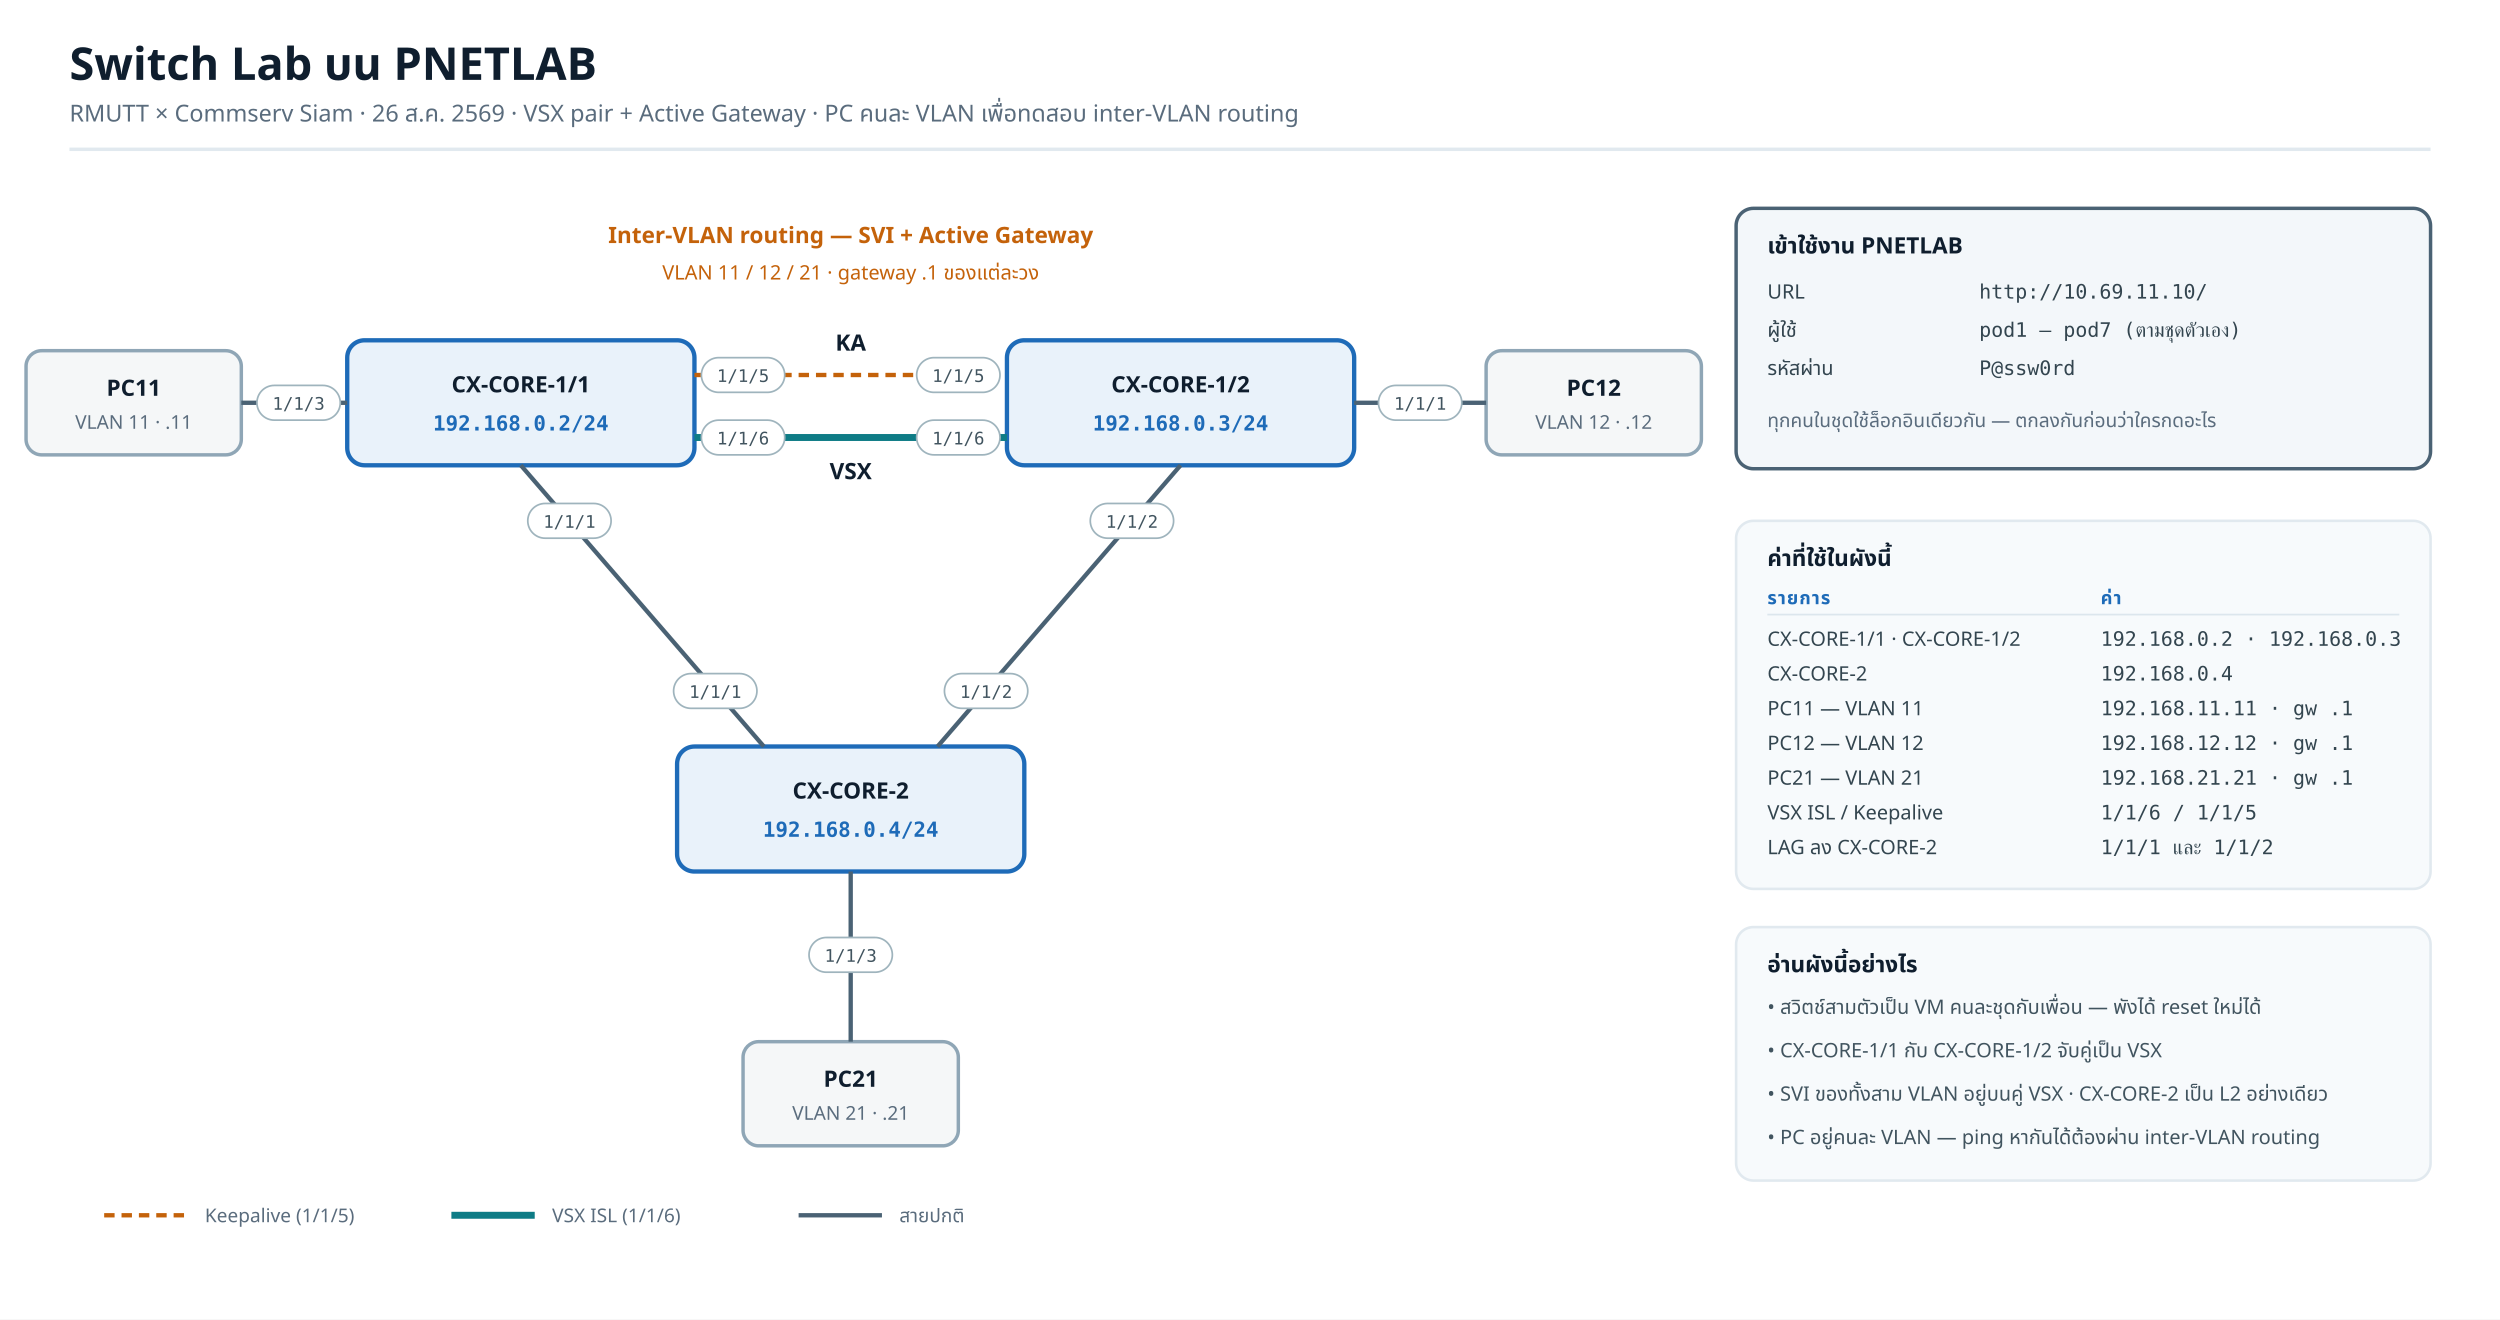
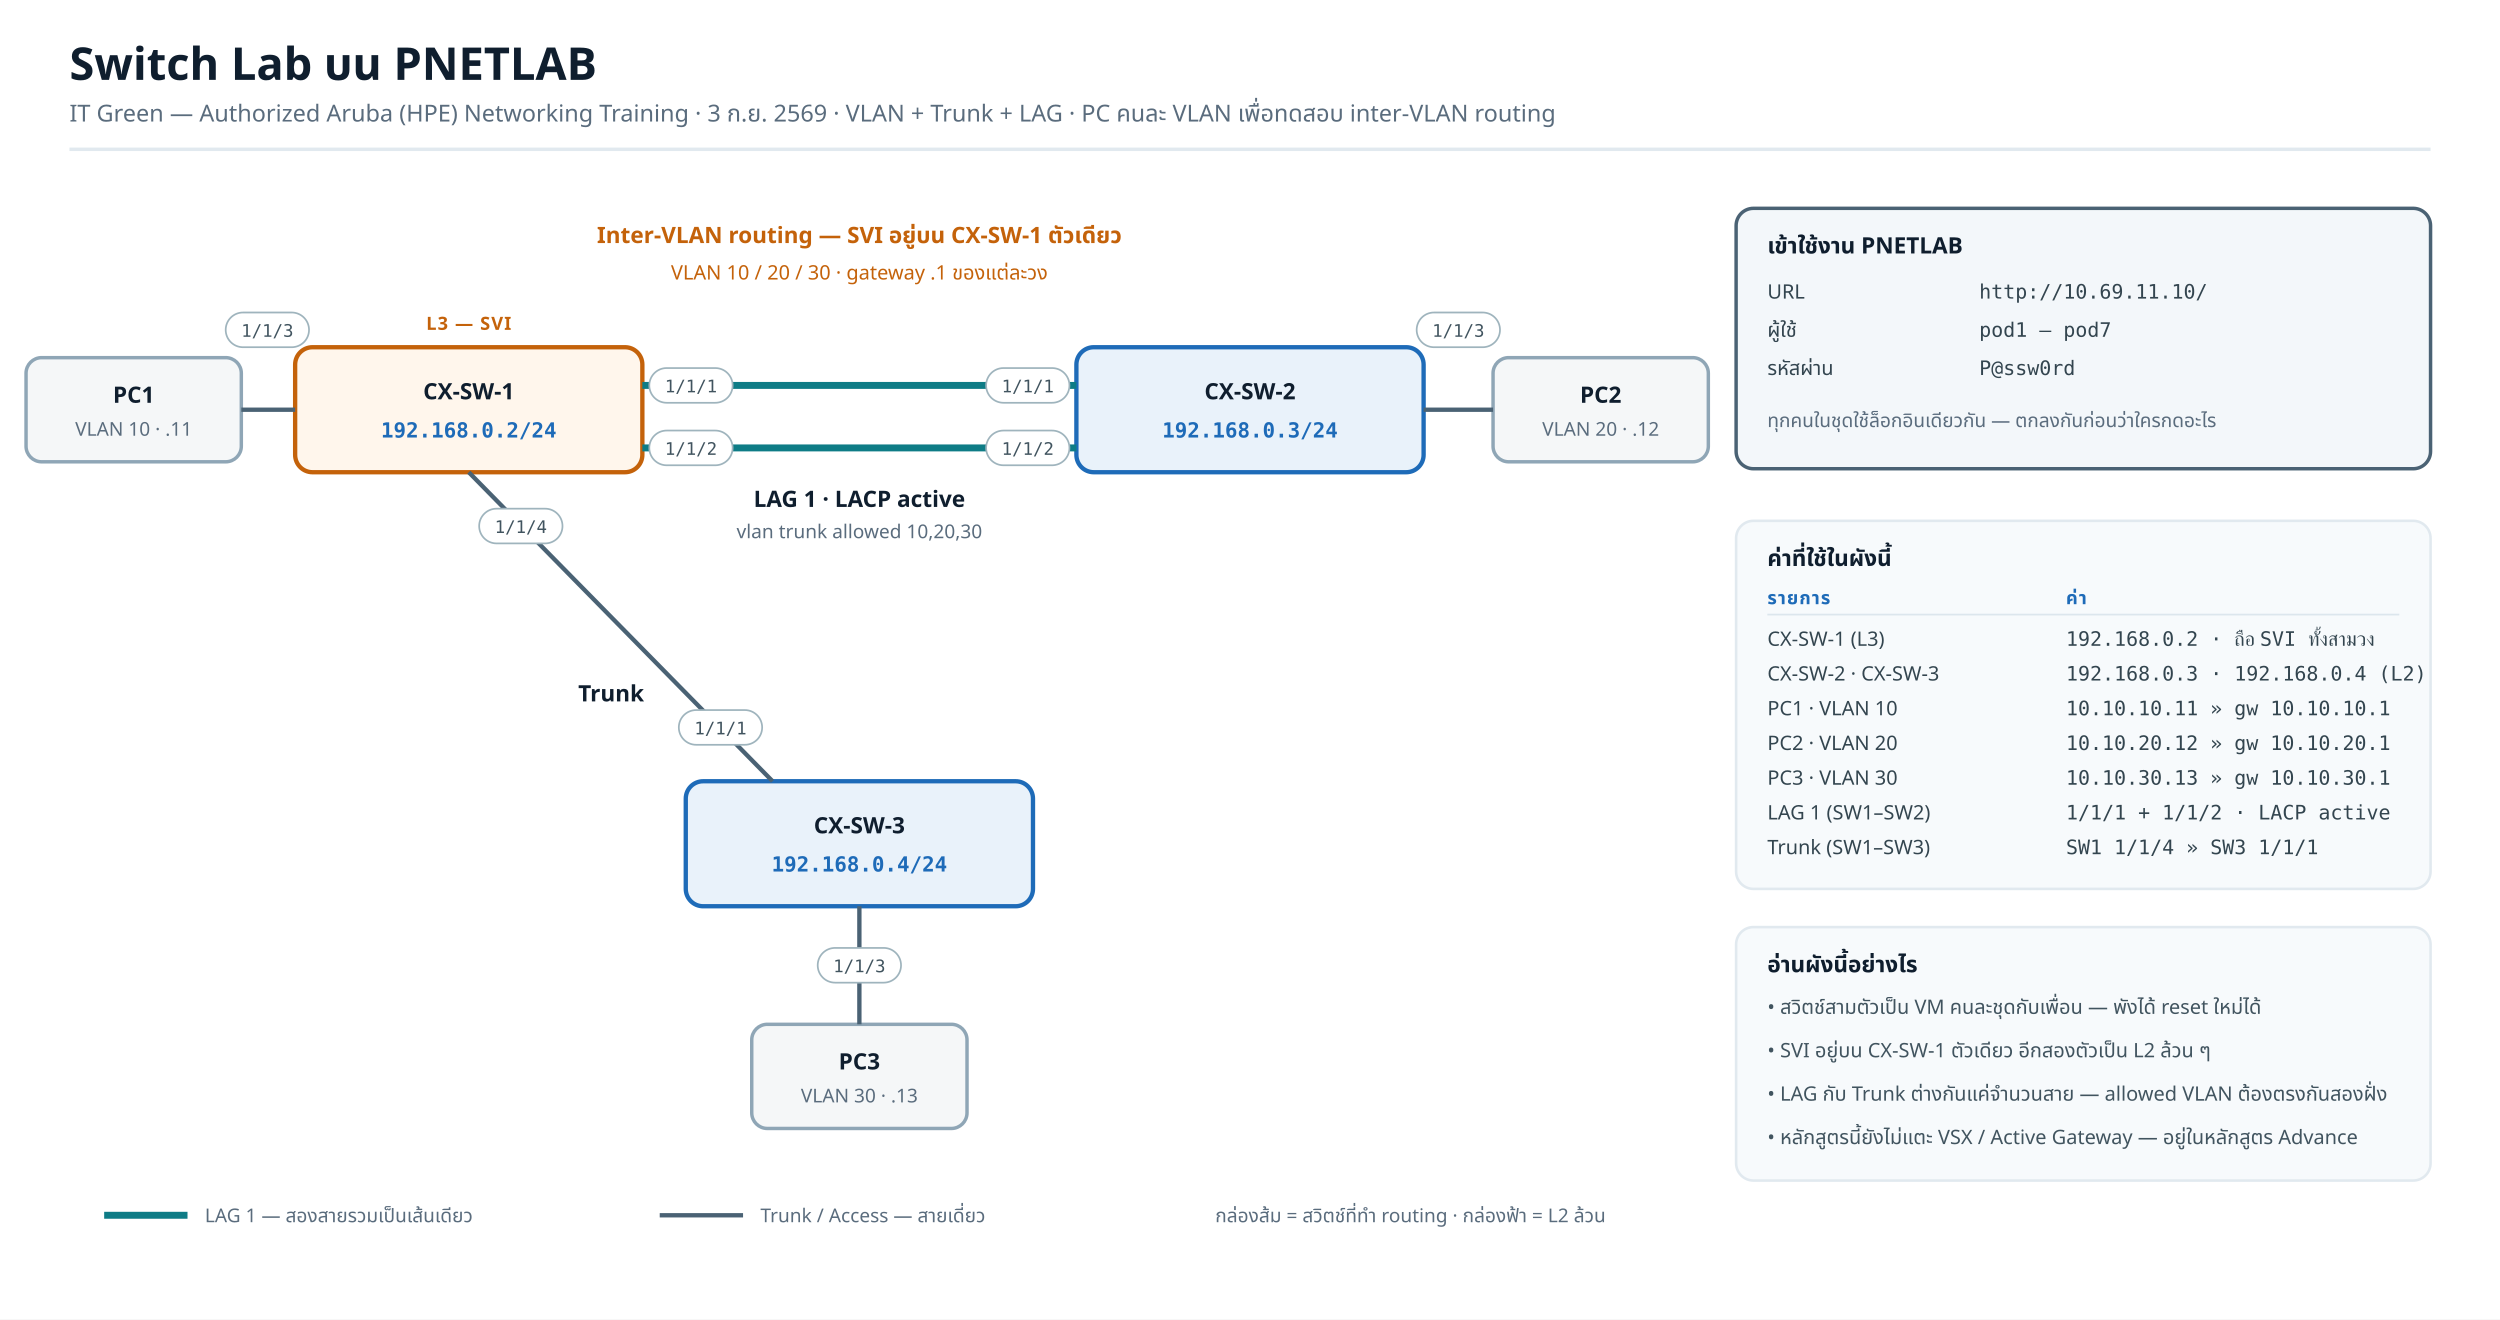
<svg xmlns="http://www.w3.org/2000/svg" width="1440" height="760" id="svg-switchlab" viewBox="0 0 1440 760">
  <defs>
-     <style>#svg-switchlab text{font-family:"IBM Plex Sans Thai","Sarabun","Loma","Noto Sans Thai","Segoe UI",sans-serif;fill:#0F1E2E}#svg-switchlab .h1{font-size:26px;font-weight:700}#svg-switchlab .sub{font-size:13.5px;fill:#5A6C7D}#svg-switchlab .lbl2{font-size:13px;font-weight:700}#svg-switchlab .role{font-size:11.5px;fill:#41545F}#svg-switchlab .tiny{font-size:11px;fill:#5A6C7D}#svg-switchlab .th{font-size:10.5px;font-weight:700;fill:#1E6BB8;letter-spacing:.06em}#svg-switchlab .td{font-size:11.5px;fill:#33454F}#svg-switchlab .mono2{font-family:"IBM Plex Mono",monospace;font-size:11.5px}#svg-switchlab .ip{font-family:"IBM Plex Mono",monospace;font-size:12px;font-weight:600;fill:#1E6BB8}#svg-switchlab .port{font-family:"IBM Plex Mono",monospace;font-size:10px;fill:#41545F}#svg-switchlab .link{stroke:#4A6274;stroke-width:2.5;fill:none}#svg-switchlab .isl{stroke:#0E7C86;stroke-width:4;fill:none}#svg-switchlab .ka{stroke:#C4620A;stroke-width:2.5;stroke-dasharray:6 4;fill:none}#svg-switchlab .ag{fill:#C4620A;font-size:13px;font-weight:700}#svg-switchlab .agsub{fill:#C4620A;font-size:11.5px}</style>
+     <style>#svg-switchlab text{font-family:"IBM Plex Sans Thai","Sarabun","Loma","Noto Sans Thai","Segoe UI",sans-serif;fill:#0F1E2E}#svg-switchlab .h1{font-size:26px;font-weight:700}#svg-switchlab .sub{font-size:13.5px;fill:#5A6C7D}#svg-switchlab .lbl2{font-size:13px;font-weight:700}#svg-switchlab .role{font-size:11.5px;fill:#41545F}#svg-switchlab .tiny{font-size:11px;fill:#5A6C7D}#svg-switchlab .th{font-size:10.5px;font-weight:700;fill:#1E6BB8;letter-spacing:.06em}#svg-switchlab .td{font-size:11.5px;fill:#33454F}#svg-switchlab .mono2{font-family:"IBM Plex Mono",monospace;font-size:11.5px}#svg-switchlab .ip{font-family:"IBM Plex Mono",monospace;font-size:12px;font-weight:600;fill:#1E6BB8}#svg-switchlab .port{font-family:"IBM Plex Mono",monospace;font-size:10px;fill:#41545F}#svg-switchlab .link{stroke:#4A6274;stroke-width:2.5;fill:none}#svg-switchlab .lag{stroke:#0E7C86;stroke-width:4;fill:none}#svg-switchlab .ag{fill:#C4620A;font-size:13px;font-weight:700}#svg-switchlab .agsub{fill:#C4620A;font-size:11.5px}#svg-switchlab .l3{font-size:10.5px;font-weight:700;fill:#C4620A;letter-spacing:.06em}</style>
  </defs>
  <rect width="1440" height="760" fill="#FFFFFF" />
  <text class="h1" x="40" y="46">Switch Lab บน PNETLAB</text>
-   <text class="sub" x="40" y="70">RMUTT × Commserv Siam · 26 ส.ค. 2569 · VSX pair + Active Gateway · PC คนละ VLAN เพื่อทดสอบ inter-VLAN routing</text>
+   <text class="sub" x="40" y="70">IT Green — Authorized Aruba (HPE) Networking Training · 3 ก.ย. 2569 · VLAN + Trunk + LAG · PC คนละ VLAN เพื่อทดสอบ inter-VLAN routing</text>
  <line x1="40" y1="86" x2="1400" y2="86" stroke="#E1E9EF" stroke-width="2" />
-   <text class="ag" x="490" y="140" text-anchor="middle">Inter-VLAN routing — SVI + Active Gateway</text>
-   <text class="agsub" x="490" y="161" text-anchor="middle">VLAN 11 / 12 / 21 · gateway .1 ของแต่ละวง</text>
-   <rect x="200" y="196" width="200" height="72" rx="10" fill="#E9F2FA" stroke="#1E6BB8" stroke-width="2.5" />
-   <text class="lbl2" x="300" y="226" text-anchor="middle">CX-CORE-1/1</text>
-   <text class="ip" x="300" y="248" text-anchor="middle">192.168.0.2/24</text>
-   <rect x="580" y="196" width="200" height="72" rx="10" fill="#E9F2FA" stroke="#1E6BB8" stroke-width="2.5" />
-   <text class="lbl2" x="680" y="226" text-anchor="middle">CX-CORE-1/2</text>
-   <text class="ip" x="680" y="248" text-anchor="middle">192.168.0.3/24</text>
-   <line class="ka" x1="400" y1="216" x2="580" y2="216" />
-   <rect x="404" y="206" width="48" height="20" rx="10" fill="#FFFFFF" stroke="#9FB4BD" />
-   <text class="port" x="428" y="220" text-anchor="middle">1/1/5</text>
-   <rect x="528" y="206" width="48" height="20" rx="10" fill="#FFFFFF" stroke="#9FB4BD" />
-   <text class="port" x="552" y="220" text-anchor="middle">1/1/5</text>
-   <text class="lbl2" x="490" y="202" text-anchor="middle" fill="#C4620A">KA</text>
-   <line class="isl" x1="400" y1="252" x2="580" y2="252" />
-   <rect x="404" y="242" width="48" height="20" rx="10" fill="#FFFFFF" stroke="#9FB4BD" />
-   <text class="port" x="428" y="256" text-anchor="middle">1/1/6</text>
-   <rect x="528" y="242" width="48" height="20" rx="10" fill="#FFFFFF" stroke="#9FB4BD" />
-   <text class="port" x="552" y="256" text-anchor="middle">1/1/6</text>
-   <text class="lbl2" x="490" y="276" text-anchor="middle" fill="#0E7C86">VSX</text>
-   <rect x="15" y="202" width="124" height="60" rx="9" fill="#F5F7F8" stroke="#8FA6B6" stroke-width="2" />
-   <text class="lbl2" x="77" y="228" text-anchor="middle">PC11</text>
-   <text class="tiny" x="77" y="247" text-anchor="middle">VLAN 11 · .11</text>
-   <line class="link" x1="139" y1="232" x2="200" y2="232" />
-   <rect x="148" y="222" width="48" height="20" rx="10" fill="#FFFFFF" stroke="#9FB4BD" />
-   <text class="port" x="172" y="236" text-anchor="middle">1/1/3</text>
-   <rect x="856" y="202" width="124" height="60" rx="9" fill="#F5F7F8" stroke="#8FA6B6" stroke-width="2" />
-   <text class="lbl2" x="918" y="228" text-anchor="middle">PC12</text>
-   <text class="tiny" x="918" y="247" text-anchor="middle">VLAN 12 · .12</text>
-   <line class="link" x1="780" y1="232" x2="856" y2="232" />
-   <rect x="794" y="222" width="48" height="20" rx="10" fill="#FFFFFF" stroke="#9FB4BD" />
-   <text class="port" x="818" y="236" text-anchor="middle">1/1/1</text>
-   <rect x="390" y="430" width="200" height="72" rx="10" fill="#E9F2FA" stroke="#1E6BB8" stroke-width="2.5" />
-   <text class="lbl2" x="490" y="460" text-anchor="middle">CX-CORE-2</text>
-   <text class="ip" x="490" y="482" text-anchor="middle">192.168.0.4/24</text>
-   <line class="link" x1="300" y1="268" x2="440" y2="430" />
-   <rect x="304" y="290" width="48" height="20" rx="10" fill="#FFFFFF" stroke="#9FB4BD" />
-   <text class="port" x="328" y="304" text-anchor="middle">1/1/1</text>
-   <rect x="388" y="388" width="48" height="20" rx="10" fill="#FFFFFF" stroke="#9FB4BD" />
-   <text class="port" x="412" y="402" text-anchor="middle">1/1/1</text>
-   <line class="link" x1="680" y1="268" x2="540" y2="430" />
-   <rect x="628" y="290" width="48" height="20" rx="10" fill="#FFFFFF" stroke="#9FB4BD" />
-   <text class="port" x="652" y="304" text-anchor="middle">1/1/2</text>
-   <rect x="544" y="388" width="48" height="20" rx="10" fill="#FFFFFF" stroke="#9FB4BD" />
-   <text class="port" x="568" y="402" text-anchor="middle">1/1/2</text>
-   <rect x="428" y="600" width="124" height="60" rx="9" fill="#F5F7F8" stroke="#8FA6B6" stroke-width="2" />
-   <text class="lbl2" x="490" y="626" text-anchor="middle">PC21</text>
-   <text class="tiny" x="490" y="645" text-anchor="middle">VLAN 21 · .21</text>
-   <line class="link" x1="490" y1="502" x2="490" y2="600" />
-   <rect x="466" y="540" width="48" height="20" rx="10" fill="#FFFFFF" stroke="#9FB4BD" />
-   <text class="port" x="490" y="554" text-anchor="middle">1/1/3</text>
+   <text class="ag" x="495" y="140" text-anchor="middle">Inter-VLAN routing — SVI อยู่บน CX-SW-1 ตัวเดียว</text>
+   <text class="agsub" x="495" y="161" text-anchor="middle">VLAN 10 / 20 / 30 · gateway .1 ของแต่ละวง</text>
+   <rect x="170" y="200" width="200" height="72" rx="10" fill="#FFF6EC" stroke="#C4620A" stroke-width="2.5" />
+   <text class="lbl2" x="270" y="230" text-anchor="middle">CX-SW-1</text>
+   <text class="ip" x="270" y="252" text-anchor="middle">192.168.0.2/24</text>
+   <text class="l3" x="270" y="190" text-anchor="middle">L3 — SVI</text>
+   <rect x="620" y="200" width="200" height="72" rx="10" fill="#E9F2FA" stroke="#1E6BB8" stroke-width="2.5" />
+   <text class="lbl2" x="720" y="230" text-anchor="middle">CX-SW-2</text>
+   <text class="ip" x="720" y="252" text-anchor="middle">192.168.0.3/24</text>
+   <line class="lag" x1="370" y1="222" x2="620" y2="222" />
+   <rect x="374" y="212" width="48" height="20" rx="10" fill="#FFFFFF" stroke="#9FB4BD" />
+   <text class="port" x="398" y="226" text-anchor="middle">1/1/1</text>
+   <rect x="568" y="212" width="48" height="20" rx="10" fill="#FFFFFF" stroke="#9FB4BD" />
+   <text class="port" x="592" y="226" text-anchor="middle">1/1/1</text>
+   <line class="lag" x1="370" y1="258" x2="620" y2="258" />
+   <rect x="374" y="248" width="48" height="20" rx="10" fill="#FFFFFF" stroke="#9FB4BD" />
+   <text class="port" x="398" y="262" text-anchor="middle">1/1/2</text>
+   <rect x="568" y="248" width="48" height="20" rx="10" fill="#FFFFFF" stroke="#9FB4BD" />
+   <text class="port" x="592" y="262" text-anchor="middle">1/1/2</text>
+   <text class="lbl2" x="495" y="292" text-anchor="middle" fill="#0E7C86">LAG 1 · LACP active</text>
+   <text class="tiny" x="495" y="310" text-anchor="middle">vlan trunk allowed 10,20,30</text>
+   <rect x="15" y="206" width="124" height="60" rx="9" fill="#F5F7F8" stroke="#8FA6B6" stroke-width="2" />
+   <text class="lbl2" x="77" y="232" text-anchor="middle">PC1</text>
+   <text class="tiny" x="77" y="251" text-anchor="middle">VLAN 10 · .11</text>
+   <line class="link" x1="139" y1="236" x2="170" y2="236" />
+   <rect x="130" y="180" width="48" height="20" rx="10" fill="#FFFFFF" stroke="#9FB4BD" />
+   <text class="port" x="154" y="194" text-anchor="middle">1/1/3</text>
+   <rect x="860" y="206" width="124" height="60" rx="9" fill="#F5F7F8" stroke="#8FA6B6" stroke-width="2" />
+   <text class="lbl2" x="922" y="232" text-anchor="middle">PC2</text>
+   <text class="tiny" x="922" y="251" text-anchor="middle">VLAN 20 · .12</text>
+   <line class="link" x1="820" y1="236" x2="860" y2="236" />
+   <rect x="816" y="180" width="48" height="20" rx="10" fill="#FFFFFF" stroke="#9FB4BD" />
+   <text class="port" x="840" y="194" text-anchor="middle">1/1/3</text>
+   <rect x="395" y="450" width="200" height="72" rx="10" fill="#E9F2FA" stroke="#1E6BB8" stroke-width="2.5" />
+   <text class="lbl2" x="495" y="480" text-anchor="middle">CX-SW-3</text>
+   <text class="ip" x="495" y="502" text-anchor="middle">192.168.0.4/24</text>
+   <line class="link" x1="270" y1="272" x2="445" y2="450" />
+   <rect x="276" y="293" width="48" height="20" rx="10" fill="#FFFFFF" stroke="#9FB4BD" />
+   <text class="port" x="300" y="307" text-anchor="middle">1/1/4</text>
+   <rect x="391" y="409" width="48" height="20" rx="10" fill="#FFFFFF" stroke="#9FB4BD" />
+   <text class="port" x="415" y="423" text-anchor="middle">1/1/1</text>
+   <text class="lbl2" x="352" y="404" text-anchor="middle" fill="#4A6274">Trunk</text>
+   <rect x="433" y="590" width="124" height="60" rx="9" fill="#F5F7F8" stroke="#8FA6B6" stroke-width="2" />
+   <text class="lbl2" x="495" y="616" text-anchor="middle">PC3</text>
+   <text class="tiny" x="495" y="635" text-anchor="middle">VLAN 30 · .13</text>
+   <line class="link" x1="495" y1="522" x2="495" y2="590" />
+   <rect x="471" y="546" width="48" height="20" rx="10" fill="#FFFFFF" stroke="#9FB4BD" />
+   <text class="port" x="495" y="560" text-anchor="middle">1/1/3</text>
  <rect x="1000" y="120" width="400" height="150" rx="10" fill="#F3F7FA" stroke="#4A6274" stroke-width="2" />
  <text class="lbl2" x="1018" y="146">เข้าใช้งาน PNETLAB</text>
  <text class="td" x="1018" y="172">URL</text>
  <text class="td mono2" x="1140" y="172">http://10.69.11.10/</text>
  <text class="td" x="1018" y="194">ผู้ใช้</text>
-   <text class="td mono2" x="1140" y="194">pod1 – pod7 (ตามชุดตัวเอง)</text>
+   <text class="td mono2" x="1140" y="194">pod1 – pod7</text>
  <text class="td" x="1018" y="216">รหัสผ่าน</text>
  <text class="td mono2" x="1140" y="216">P@ssw0rd</text>
  <text class="tiny" x="1018" y="246">ทุกคนในชุดใช้ล็อกอินเดียวกัน — ตกลงกันก่อนว่าใครกดอะไร</text>
  <rect x="1000" y="300" width="400" height="212" rx="10" fill="#F7FAFC" stroke="#E1E9EF" stroke-width="1.5" />
  <text class="lbl2" x="1018" y="326">ค่าที่ใช้ในผังนี้</text>
  <text class="th" x="1018" y="348">รายการ</text>
-   <text class="th" x="1210" y="348">ค่า</text>
+   <text class="th" x="1190" y="348">ค่า</text>
  <line x1="1018" y1="354" x2="1382" y2="354" stroke="#DCE6ED" />
-   <text class="td" x="1018" y="372">CX-CORE-1/1 · CX-CORE-1/2</text>
-   <text class="td mono2" x="1210" y="372">192.168.0.2 · 192.168.0.3</text>
-   <text class="td" x="1018" y="392">CX-CORE-2</text>
-   <text class="td mono2" x="1210" y="392">192.168.0.4</text>
-   <text class="td" x="1018" y="412">PC11 — VLAN 11</text>
-   <text class="td mono2" x="1210" y="412">192.168.11.11 · gw .1</text>
-   <text class="td" x="1018" y="432">PC12 — VLAN 12</text>
-   <text class="td mono2" x="1210" y="432">192.168.12.12 · gw .1</text>
-   <text class="td" x="1018" y="452">PC21 — VLAN 21</text>
-   <text class="td mono2" x="1210" y="452">192.168.21.21 · gw .1</text>
-   <text class="td" x="1018" y="472">VSX ISL / Keepalive</text>
-   <text class="td mono2" x="1210" y="472">1/1/6 / 1/1/5</text>
-   <text class="td" x="1018" y="492">LAG ลง CX-CORE-2</text>
-   <text class="td mono2" x="1210" y="492">1/1/1 และ 1/1/2</text>
+   <text class="td" x="1018" y="372">CX-SW-1 (L3)</text>
+   <text class="td mono2" x="1190" y="372">192.168.0.2 · ถือ SVI ทั้งสามวง</text>
+   <text class="td" x="1018" y="392">CX-SW-2 · CX-SW-3</text>
+   <text class="td mono2" x="1190" y="392">192.168.0.3 · 192.168.0.4 (L2)</text>
+   <text class="td" x="1018" y="412">PC1 · VLAN 10</text>
+   <text class="td mono2" x="1190" y="412">10.10.10.11 » gw 10.10.10.1</text>
+   <text class="td" x="1018" y="432">PC2 · VLAN 20</text>
+   <text class="td mono2" x="1190" y="432">10.10.20.12 » gw 10.10.20.1</text>
+   <text class="td" x="1018" y="452">PC3 · VLAN 30</text>
+   <text class="td mono2" x="1190" y="452">10.10.30.13 » gw 10.10.30.1</text>
+   <text class="td" x="1018" y="472">LAG 1 (SW1–SW2)</text>
+   <text class="td mono2" x="1190" y="472">1/1/1 + 1/1/2 · LACP active</text>
+   <text class="td" x="1018" y="492">Trunk (SW1–SW3)</text>
+   <text class="td mono2" x="1190" y="492">SW1 1/1/4 » SW3 1/1/1</text>
  <rect x="1000" y="534" width="400" height="146" rx="10" fill="#F7FAFC" stroke="#E1E9EF" stroke-width="1.5" />
  <text class="lbl2" x="1018" y="560">อ่านผังนี้อย่างไร</text>
  <text class="role" x="1018" y="584">• สวิตช์สามตัวเป็น VM คนละชุดกับเพื่อน — พังได้ reset ใหม่ได้</text>
-   <text class="role" x="1018" y="609">• CX-CORE-1/1 กับ CX-CORE-1/2 จับคู่เป็น VSX</text>
-   <text class="role" x="1018" y="634">• SVI ของทั้งสาม VLAN อยู่บนคู่ VSX · CX-CORE-2 เป็น L2 อย่างเดียว</text>
-   <text class="role" x="1018" y="659">• PC อยู่คนละ VLAN — ping หากันได้ต้องผ่าน inter-VLAN routing</text>
-   <line class="ka" x1="60" y1="700" x2="108" y2="700" />
-   <text class="tiny" x="118" y="704">Keepalive (1/1/5)</text>
-   <line class="isl" x1="260" y1="700" x2="308" y2="700" />
-   <text class="tiny" x="318" y="704">VSX ISL (1/1/6)</text>
-   <line class="link" x1="460" y1="700" x2="508" y2="700" />
-   <text class="tiny" x="518" y="704">สายปกติ</text>
+   <text class="role" x="1018" y="609">• SVI อยู่บน CX-SW-1 ตัวเดียว อีกสองตัวเป็น L2 ล้วน ๆ</text>
+   <text class="role" x="1018" y="634">• LAG กับ Trunk ต่างกันแค่จำนวนสาย — allowed VLAN ต้องตรงกันสองฝั่ง</text>
+   <text class="role" x="1018" y="659">• หลักสูตรนี้ยังไม่แตะ VSX / Active Gateway — อยู่ในหลักสูตร Advance</text>
+   <line class="lag" x1="60" y1="700" x2="108" y2="700" />
+   <text class="tiny" x="118" y="704">LAG 1 — สองสายรวมเป็นเส้นเดียว</text>
+   <line class="link" x1="380" y1="700" x2="428" y2="700" />
+   <text class="tiny" x="438" y="704">Trunk / Access — สายเดี่ยว</text>
+   <text class="tiny" x="700" y="704">กล่องส้ม = สวิตช์ที่ทำ routing · กล่องฟ้า = L2 ล้วน</text>
</svg>
